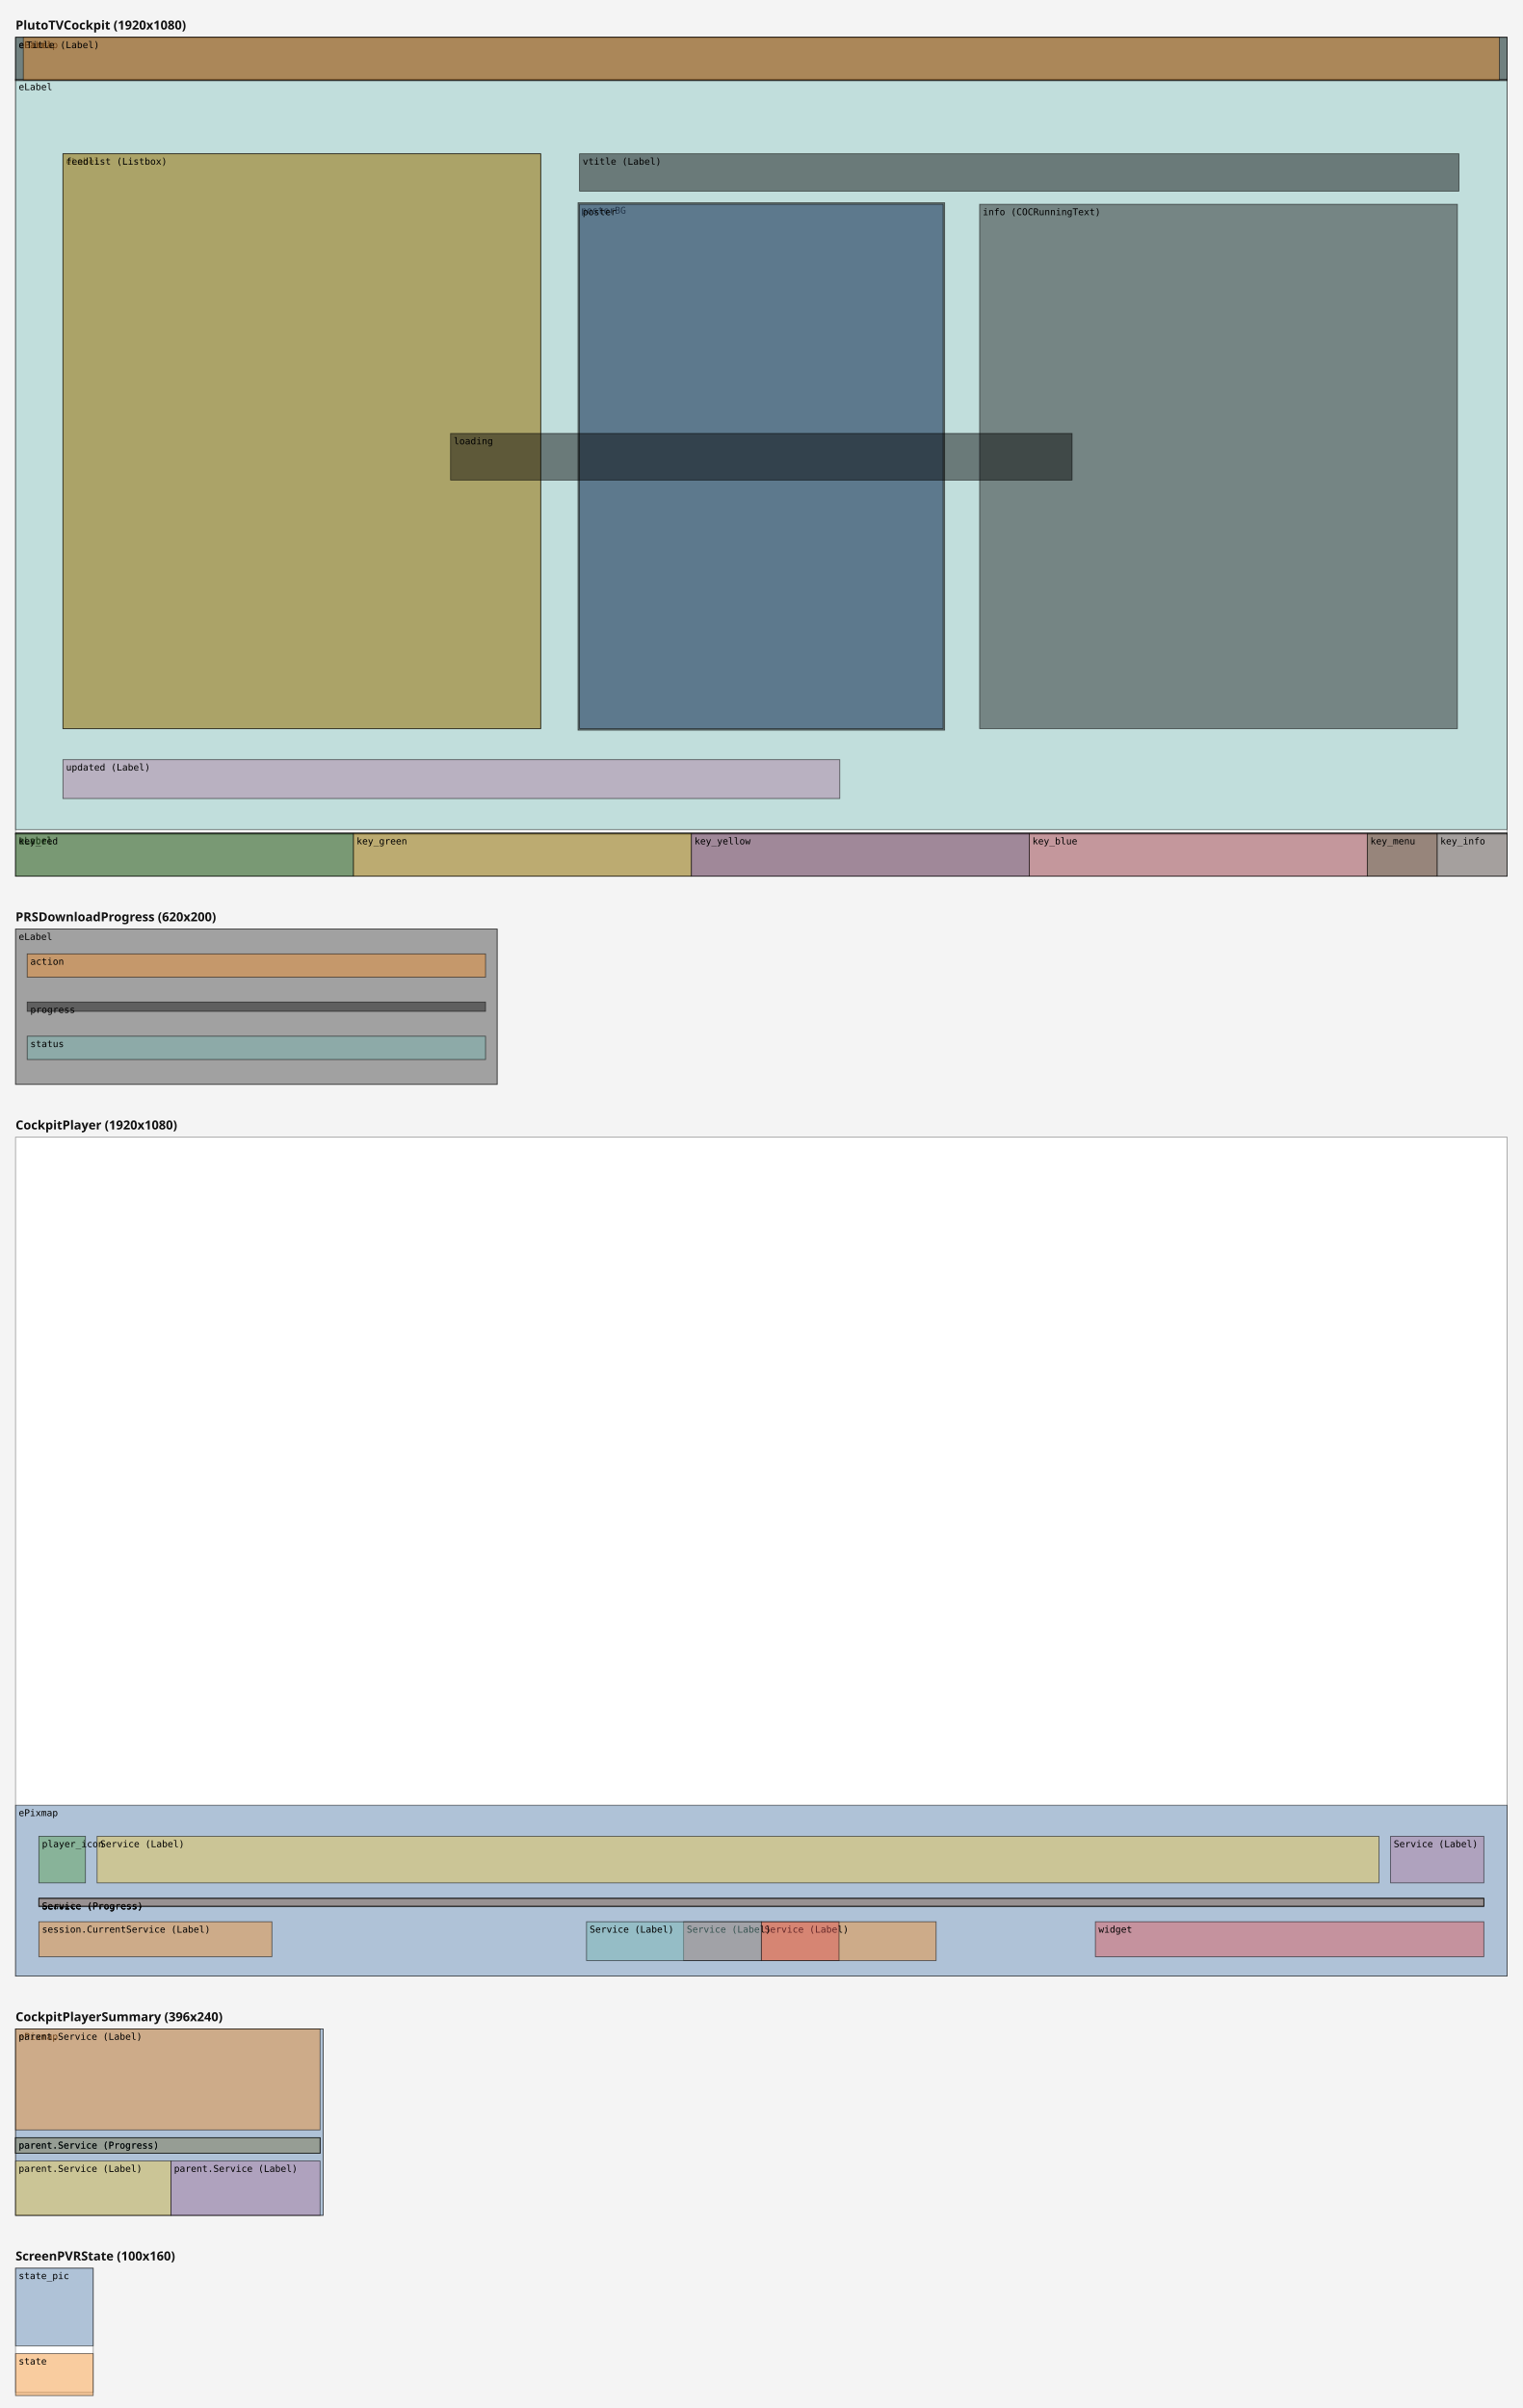
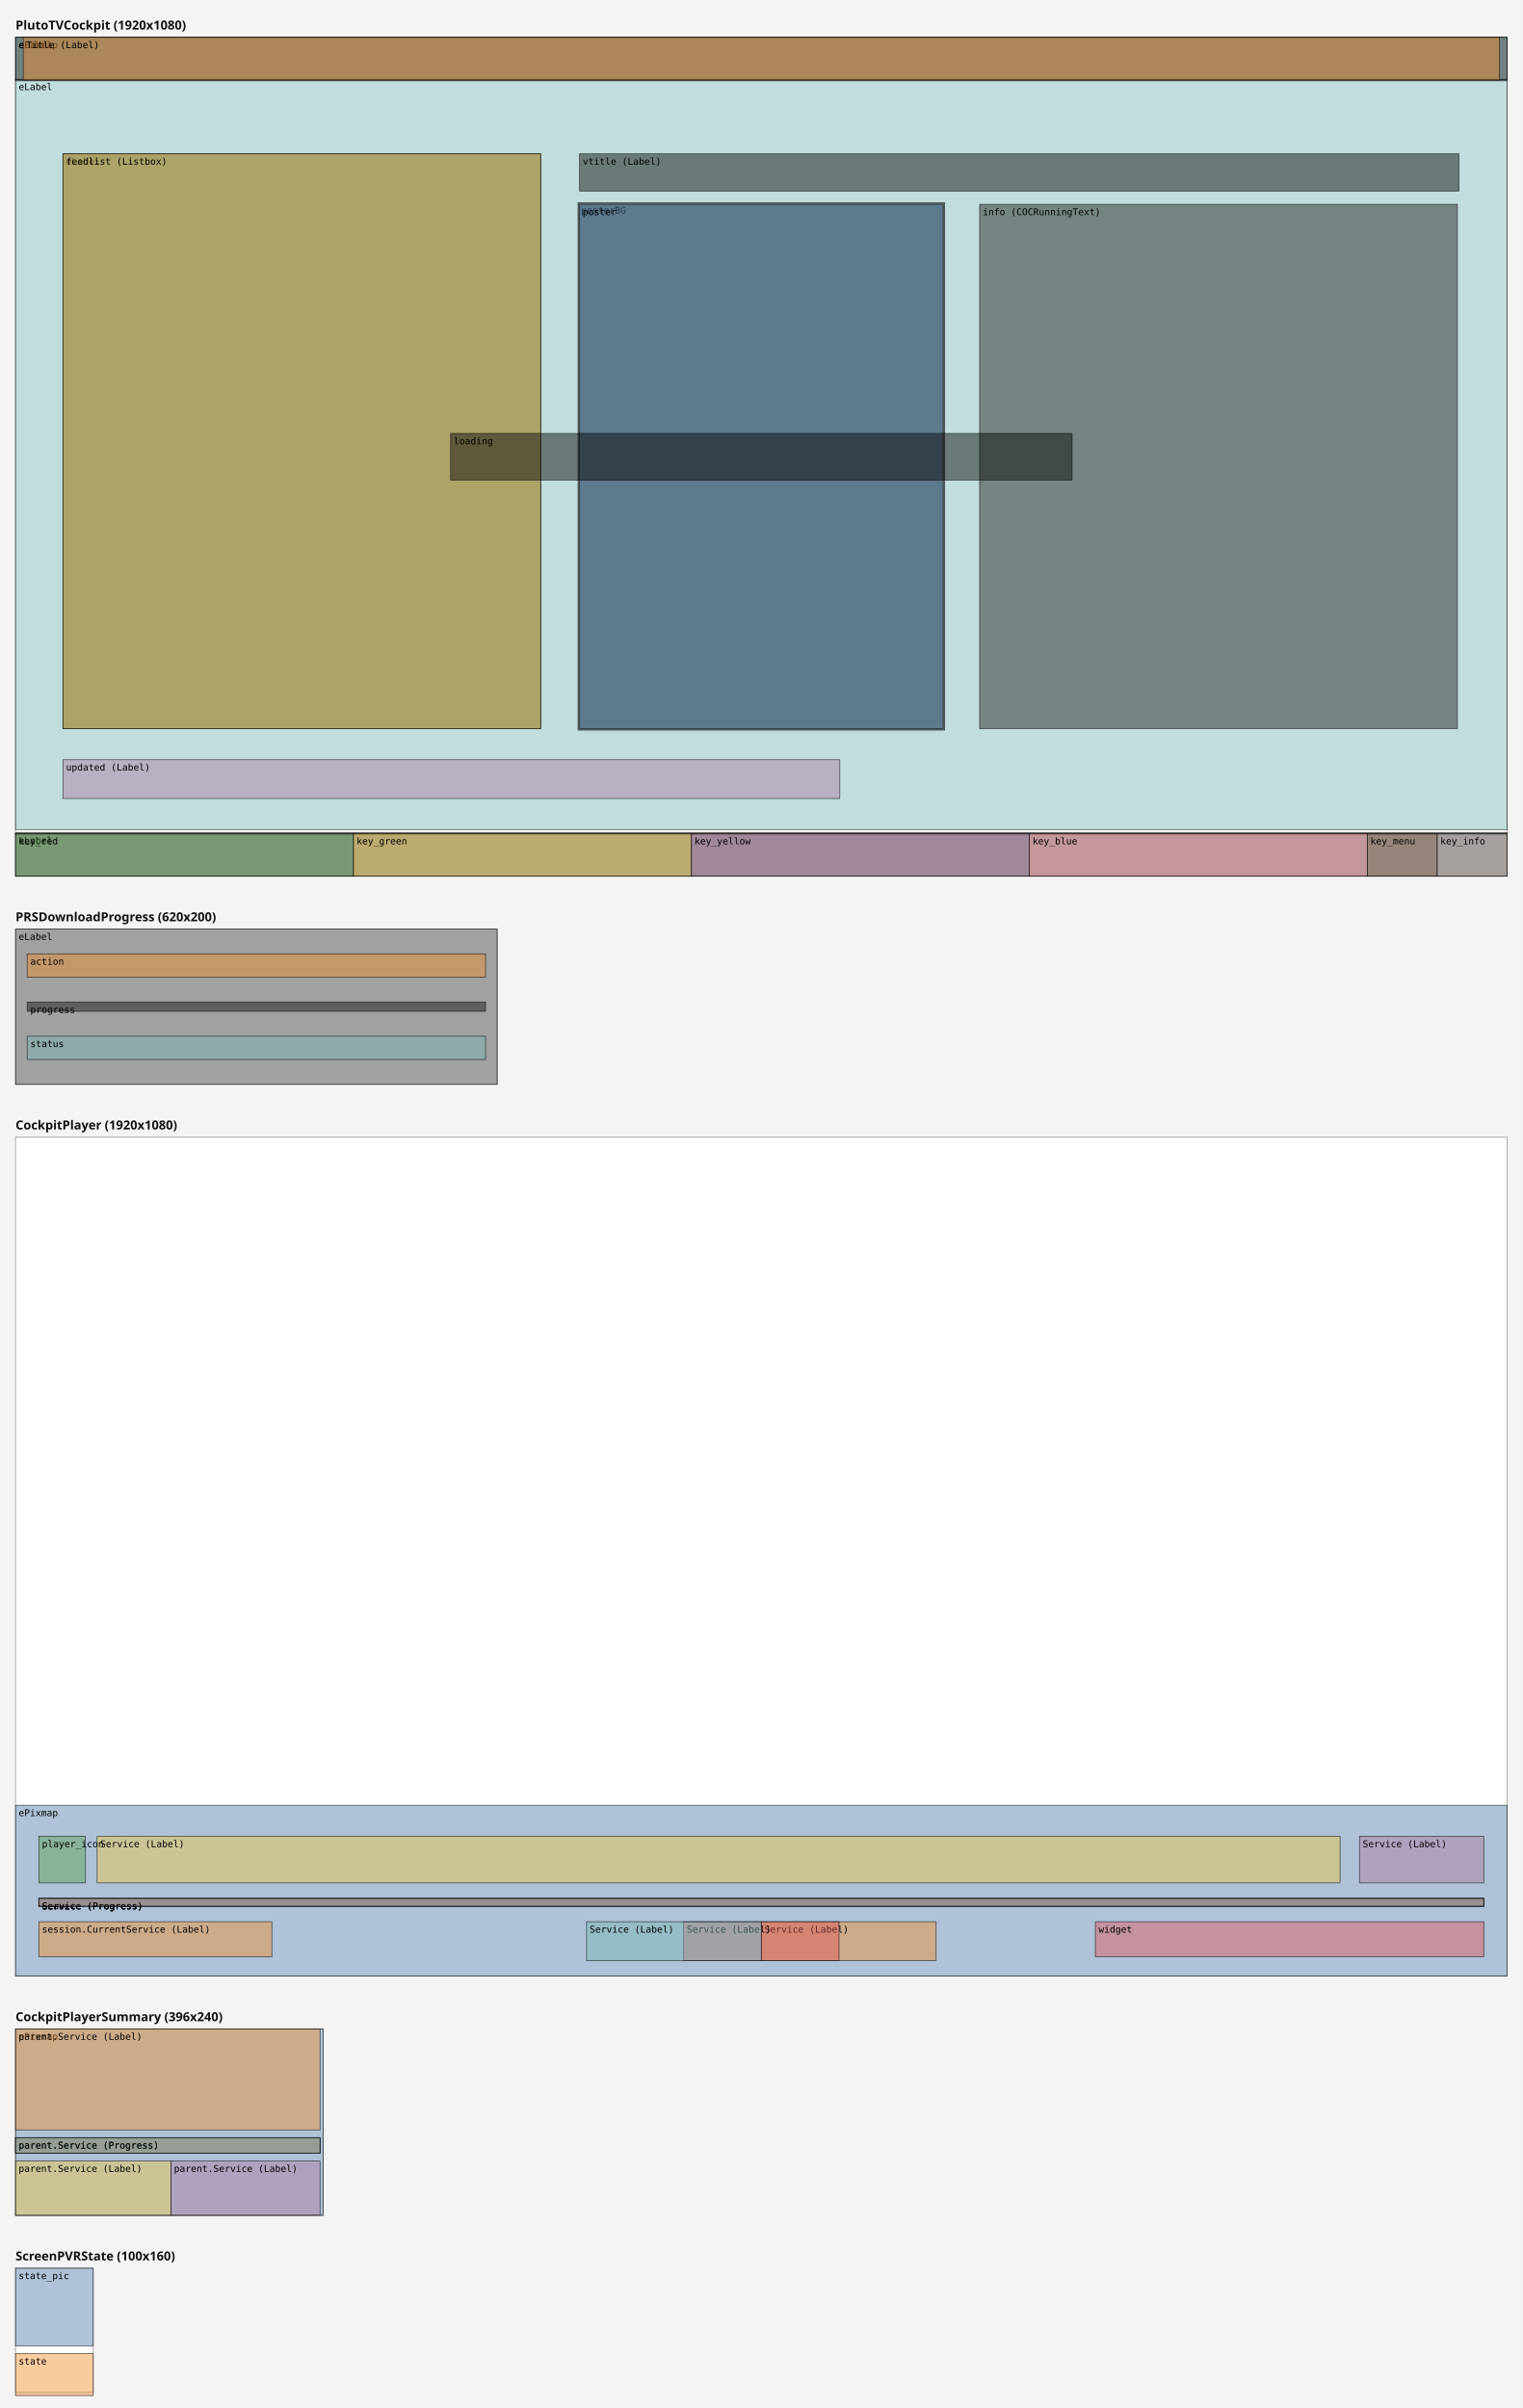
<svg xmlns="http://www.w3.org/2000/svg" width="1960" height="3100" viewBox="0 0 1960 3100">
  <rect x="0" y="0" width="1960" height="3100" fill="#f4f4f4" />
  <text x="20" y="38" font-family="sans-serif" font-size="16" font-weight="bold" fill="#111111">PlutoTVCockpit (1920x1080)</text>
  <g data-screen="0" transform="translate(20,48)">
    <rect x="0" y="0" width="1920" height="1080" fill="#ffffff" stroke="#999999" stroke-width="1" />
    <g>
      <rect data-ref="0:3" x="0" y="0" width="1920" height="1020" fill="#76b7b2" fill-opacity="0.45" stroke="#000000" stroke-opacity="0.6" stroke-width="1" />
      <text x="4" y="14" font-family="monospace" font-size="12" fill="#000000">ePixmap</text>
    </g>
    <g>
      <rect data-ref="0:0" x="0" y="0" width="1920" height="55" fill="#101010" fill-opacity="0.45" stroke="#000000" stroke-opacity="0.6" stroke-width="1" />
      <text x="4" y="14" font-family="monospace" font-size="12" fill="#000000">eLabel</text>
    </g>
    <g>
      <rect data-ref="0:2" x="0" y="54" width="1920" height="2" fill="#404040" fill-opacity="0.45" stroke="#000000" stroke-opacity="0.6" stroke-width="1" />
      <text x="4" y="68" font-family="monospace" font-size="12" fill="#000000">eLabel</text>
    </g>
    <g>
      <rect data-ref="0:12" x="0" y="1024" width="1920" height="2" fill="#404040" fill-opacity="0.45" stroke="#000000" stroke-opacity="0.6" stroke-width="1" />
      <text x="4" y="1038" font-family="monospace" font-size="12" fill="#000000">eLabel</text>
    </g>
    <g>
      <rect data-ref="0:13" x="0" y="1025" width="1920" height="55" fill="#101010" fill-opacity="0.45" stroke="#000000" stroke-opacity="0.6" stroke-width="1" />
      <text x="4" y="1039" font-family="monospace" font-size="12" fill="#000000">eLabel</text>
    </g>
    <g>
      <rect data-ref="0:1" x="10" y="0" width="1900" height="55" fill="#f28e2b" fill-opacity="0.45" stroke="#000000" stroke-opacity="0.6" stroke-width="1" />
      <text x="14" y="14" font-family="monospace" font-size="12" fill="#000000">Title (Label)</text>
    </g>
    <g>
      <rect data-ref="0:4" x="61" y="150" width="615" height="740" fill="#1a1a1a" fill-opacity="0.45" stroke="#000000" stroke-opacity="0.6" stroke-width="1" />
      <text x="65" y="164" font-family="monospace" font-size="12" fill="#000000">eLabel</text>
    </g>
    <g>
      <rect data-ref="0:14" x="0" y="1025" width="435" height="55" fill="#59a14f" fill-opacity="0.45" stroke="#000000" stroke-opacity="0.6" stroke-width="1" />
      <text x="4" y="1039" font-family="monospace" font-size="12" fill="#000000">key_red</text>
    </g>
    <g>
      <rect data-ref="0:15" x="435" y="1025" width="435" height="55" fill="#edc948" fill-opacity="0.45" stroke="#000000" stroke-opacity="0.6" stroke-width="1" />
      <text x="439" y="1039" font-family="monospace" font-size="12" fill="#000000">key_green</text>
    </g>
    <g>
      <rect data-ref="0:16" x="870" y="1025" width="435" height="55" fill="#b07aa1" fill-opacity="0.45" stroke="#000000" stroke-opacity="0.6" stroke-width="1" />
      <text x="874" y="1039" font-family="monospace" font-size="12" fill="#000000">key_yellow</text>
    </g>
    <g>
      <rect data-ref="0:17" x="1305" y="1025" width="435" height="55" fill="#ff9da7" fill-opacity="0.45" stroke="#000000" stroke-opacity="0.6" stroke-width="1" />
      <text x="1309" y="1039" font-family="monospace" font-size="12" fill="#000000">key_blue</text>
    </g>
    <g>
      <rect data-ref="0:18" x="1740" y="1025" width="90" height="55" fill="#9c755f" fill-opacity="0.45" stroke="#000000" stroke-opacity="0.6" stroke-width="1" />
      <text x="1744" y="1039" font-family="monospace" font-size="12" fill="#000000">key_menu</text>
    </g>
    <g>
      <rect data-ref="0:19" x="1830" y="1025" width="90" height="55" fill="#bab0ac" fill-opacity="0.45" stroke="#000000" stroke-opacity="0.6" stroke-width="1" />
      <text x="1834" y="1039" font-family="monospace" font-size="12" fill="#000000">key_info</text>
    </g>
    <g>
      <rect data-ref="0:9" x="724" y="213" width="472" height="679" fill="#000000" fill-opacity="0.45" stroke="#000000" stroke-opacity="0.6" stroke-width="1" />
      <text x="728" y="227" font-family="monospace" font-size="12" fill="#000000">posterBG</text>
    </g>
    <g>
      <rect data-ref="0:5" x="61" y="150" width="615" height="740" fill="#edc948" fill-opacity="0.45" stroke="#000000" stroke-opacity="0.6" stroke-width="1" />
      <text x="65" y="164" font-family="monospace" font-size="12" fill="#000000">feedlist (Listbox)</text>
    </g>
    <g>
      <rect data-ref="0:6" x="61" y="930" width="1000" height="50" fill="#b07aa1" fill-opacity="0.45" stroke="#000000" stroke-opacity="0.6" stroke-width="1" />
      <text x="65" y="944" font-family="monospace" font-size="12" fill="#000000">updated (Label)</text>
    </g>
    <g>
      <rect data-ref="0:8" x="726" y="150" width="1132" height="48" fill="#000000" fill-opacity="0.45" stroke="#000000" stroke-opacity="0.6" stroke-width="1" />
      <text x="730" y="164" font-family="monospace" font-size="12" fill="#000000">vtitle (Label)</text>
    </g>
    <g>
      <rect data-ref="0:10" x="726" y="215" width="468" height="675" fill="#4e79a7" fill-opacity="0.45" stroke="#000000" stroke-opacity="0.6" stroke-width="1" />
      <text x="730" y="229" font-family="monospace" font-size="12" fill="#000000">poster</text>
    </g>
    <g>
      <rect data-ref="0:11" x="1241" y="215" width="615" height="675" fill="#1a1a1a" fill-opacity="0.45" stroke="#000000" stroke-opacity="0.6" stroke-width="1" />
      <text x="1245" y="229" font-family="monospace" font-size="12" fill="#000000">info (COCRunningText)</text>
    </g>
    <g>
      <rect data-ref="0:7" x="560" y="510" width="800" height="60" fill="#000000" fill-opacity="0.45" stroke="#000000" stroke-opacity="0.6" stroke-width="1" />
      <text x="564" y="524" font-family="monospace" font-size="12" fill="#000000">loading</text>
    </g>
  </g>
  <text x="20" y="1186" font-family="sans-serif" font-size="16" font-weight="bold" fill="#111111">PRSDownloadProgress (620x200)</text>
  <g data-screen="1" transform="translate(20,1196)">
    <rect x="0" y="0" width="620" height="200" fill="#ffffff" stroke="#999999" stroke-width="1" />
    <g>
      <rect data-ref="1:0" x="0" y="0" width="620" height="200" fill="#303030" fill-opacity="0.45" stroke="#000000" stroke-opacity="0.6" stroke-width="1" />
      <text x="4" y="14" font-family="monospace" font-size="12" fill="#000000">eLabel</text>
    </g>
    <g>
      <rect data-ref="1:1" x="15" y="32" width="590" height="30" fill="#f28e2b" fill-opacity="0.45" stroke="#000000" stroke-opacity="0.6" stroke-width="1" />
      <text x="19" y="46" font-family="monospace" font-size="12" fill="#000000">action</text>
    </g>
    <g>
      <rect data-ref="1:3" x="15" y="138" width="590" height="30" fill="#76b7b2" fill-opacity="0.45" stroke="#000000" stroke-opacity="0.6" stroke-width="1" />
      <text x="19" y="152" font-family="monospace" font-size="12" fill="#000000">status</text>
    </g>
    <g>
      <rect data-ref="1:2" x="15" y="94" width="590" height="12" fill="#101010" fill-opacity="0.45" stroke="#000000" stroke-opacity="0.6" stroke-width="1" />
      <text x="19" y="108" font-family="monospace" font-size="12" fill="#000000">progress</text>
    </g>
  </g>
  <text x="20" y="1454" font-family="sans-serif" font-size="16" font-weight="bold" fill="#111111">CockpitPlayer (1920x1080)</text>
  <g data-screen="2" transform="translate(20,1464)">
    <rect x="0" y="0" width="1920" height="1080" fill="#ffffff" stroke="#999999" stroke-width="1" />
    <g>
      <rect data-ref="2:0" x="0" y="860" width="1920" height="220" fill="#4e79a7" fill-opacity="0.45" stroke="#000000" stroke-opacity="0.6" stroke-width="1" />
      <text x="4" y="874" font-family="monospace" font-size="12" fill="#000000">ePixmap</text>
    </g>
    <g>
      <rect data-ref="2:1" x="960" y="1010" width="225" height="50" fill="#f28e2b" fill-opacity="0.45" stroke="#000000" stroke-opacity="0.6" stroke-width="1" />
      <text x="964" y="1024" font-family="monospace" font-size="12" fill="#000000">Service (Label)</text>
    </g>
    <g>
      <rect data-ref="2:2" x="860" y="1010" width="200" height="50" fill="#e15759" fill-opacity="0.45" stroke="#000000" stroke-opacity="0.6" stroke-width="1" />
      <text x="864" y="1024" font-family="monospace" font-size="12" fill="#000000">Service (Label)</text>
    </g>
    <g>
      <rect data-ref="2:3" x="735" y="1010" width="225" height="50" fill="#76b7b2" fill-opacity="0.45" stroke="#000000" stroke-opacity="0.6" stroke-width="1" />
      <text x="739" y="1024" font-family="monospace" font-size="12" fill="#000000">Service (Label)</text>
    </g>
    <g>
-       <rect data-ref="2:5" x="105" y="900" width="1650" height="60" fill="#edc948" fill-opacity="0.45" stroke="#000000" stroke-opacity="0.6" stroke-width="1" />
+       <rect data-ref="2:5" x="105" y="900" width="1600" height="60" fill="#edc948" fill-opacity="0.45" stroke="#000000" stroke-opacity="0.6" stroke-width="1" />
      <text x="109" y="914" font-family="monospace" font-size="12" fill="#000000">Service (Label)</text>
    </g>
    <g>
-       <rect data-ref="2:6" x="1770" y="900" width="120" height="60" fill="#b07aa1" fill-opacity="0.45" stroke="#000000" stroke-opacity="0.6" stroke-width="1" />
-       <text x="1774" y="914" font-family="monospace" font-size="12" fill="#000000">Service (Label)</text>
+       <rect data-ref="2:6" x="1730" y="900" width="160" height="60" fill="#b07aa1" fill-opacity="0.45" stroke="#000000" stroke-opacity="0.6" stroke-width="1" />
+       <text x="1734" y="914" font-family="monospace" font-size="12" fill="#000000">Service (Label)</text>
    </g>
    <g>
      <rect data-ref="2:7" x="30" y="980" width="1860" height="10" fill="#303030" fill-opacity="0.45" stroke="#000000" stroke-opacity="0.6" stroke-width="1" />
      <text x="34" y="994" font-family="monospace" font-size="12" fill="#000000">eLabel</text>
    </g>
    <g>
      <rect data-ref="2:10" x="30" y="980" width="1860" height="10" fill="#4e79a7" fill-opacity="0.45" stroke="#000000" stroke-opacity="0.6" stroke-width="1" />
      <text x="34" y="994" font-family="monospace" font-size="12" fill="#000000">Service (Progress)</text>
    </g>
    <g>
      <rect data-ref="2:4" x="30" y="900" width="60" height="60" fill="#59a14f" fill-opacity="0.45" stroke="#000000" stroke-opacity="0.6" stroke-width="1" />
      <text x="34" y="914" font-family="monospace" font-size="12" fill="#000000">player_icon</text>
    </g>
    <g>
      <rect data-ref="2:8" x="30" y="980" width="1860" height="10" fill="#9c755f" fill-opacity="0.45" stroke="#000000" stroke-opacity="0.6" stroke-width="1" />
      <text x="34" y="994" font-family="monospace" font-size="12" fill="#000000">Service (Progress)</text>
    </g>
    <g>
      <rect data-ref="2:11" x="30" y="1010" width="300" height="45" fill="#f28e2b" fill-opacity="0.45" stroke="#000000" stroke-opacity="0.6" stroke-width="1" />
      <text x="34" y="1024" font-family="monospace" font-size="12" fill="#000000">session.CurrentService (Label)</text>
    </g>
    <g>
      <rect data-ref="2:9" x="30" y="980" width="1860" height="10" fill="#bab0ac" fill-opacity="0.45" stroke="#000000" stroke-opacity="0.6" stroke-width="1" />
      <text x="34" y="994" font-family="monospace" font-size="12" fill="#000000">Service (Progress)</text>
    </g>
    <g>
      <rect data-ref="2:12" x="1390" y="1010" width="500" height="45" fill="#e15759" fill-opacity="0.45" stroke="#000000" stroke-opacity="0.6" stroke-width="1" />
      <text x="1394" y="1024" font-family="monospace" font-size="12" fill="#000000">widget</text>
    </g>
  </g>
  <text x="20" y="2602" font-family="sans-serif" font-size="16" font-weight="bold" fill="#111111">CockpitPlayerSummary (396x240)</text>
  <g data-screen="3" transform="translate(20,2612)">
    <rect x="0" y="0" width="396" height="240" fill="#ffffff" stroke="#999999" stroke-width="1" />
    <g>
      <rect data-ref="3:0" x="0" y="0" width="396" height="240" fill="#4e79a7" fill-opacity="0.45" stroke="#000000" stroke-opacity="0.6" stroke-width="1" />
      <text x="4" y="14" font-family="monospace" font-size="12" fill="#000000">ePixmap</text>
    </g>
    <g>
      <rect data-ref="3:1" x="0" y="0" width="392" height="130" fill="#f28e2b" fill-opacity="0.45" stroke="#000000" stroke-opacity="0.6" stroke-width="1" />
      <text x="4" y="14" font-family="monospace" font-size="12" fill="#000000">parent.Service (Label)</text>
    </g>
    <g>
      <rect data-ref="3:5" x="0" y="170" width="200" height="70" fill="#edc948" fill-opacity="0.45" stroke="#000000" stroke-opacity="0.6" stroke-width="1" />
      <text x="4" y="184" font-family="monospace" font-size="12" fill="#000000">parent.Service (Label)</text>
    </g>
    <g>
      <rect data-ref="3:6" x="200" y="170" width="192" height="70" fill="#b07aa1" fill-opacity="0.45" stroke="#000000" stroke-opacity="0.6" stroke-width="1" />
      <text x="204" y="184" font-family="monospace" font-size="12" fill="#000000">parent.Service (Label)</text>
    </g>
    <g>
      <rect data-ref="3:4" x="0" y="140" width="392" height="20" fill="#59a14f" fill-opacity="0.45" stroke="#000000" stroke-opacity="0.6" stroke-width="1" />
      <text x="4" y="154" font-family="monospace" font-size="12" fill="#000000">parent.Service (Progress)</text>
    </g>
    <g>
      <rect data-ref="3:2" x="0" y="140" width="392" height="20" fill="#e15759" fill-opacity="0.45" stroke="#000000" stroke-opacity="0.6" stroke-width="1" />
      <text x="4" y="154" font-family="monospace" font-size="12" fill="#000000">parent.Service (Progress)</text>
    </g>
    <g>
      <rect data-ref="3:3" x="0" y="140" width="392" height="20" fill="#76b7b2" fill-opacity="0.45" stroke="#000000" stroke-opacity="0.6" stroke-width="1" />
      <text x="4" y="154" font-family="monospace" font-size="12" fill="#000000">parent.Service (Progress)</text>
    </g>
  </g>
  <text x="20" y="2910" font-family="sans-serif" font-size="16" font-weight="bold" fill="#111111">ScreenPVRState (100x160)</text>
  <g data-screen="4" transform="translate(20,2920)">
    <rect x="0" y="0" width="100" height="160" fill="#ffffff" stroke="#999999" stroke-width="1" />
    <g>
      <rect data-ref="4:0" x="0" y="0" width="100" height="100" fill="#4e79a7" fill-opacity="0.45" stroke="#000000" stroke-opacity="0.6" stroke-width="1" />
      <text x="4" y="14" font-family="monospace" font-size="12" fill="#000000">state_pic</text>
    </g>
    <g>
      <rect data-ref="4:1" x="0" y="110" width="100" height="54" fill="#f28e2b" fill-opacity="0.45" stroke="#000000" stroke-opacity="0.6" stroke-width="1" />
      <text x="4" y="124" font-family="monospace" font-size="12" fill="#000000">state</text>
    </g>
  </g>
</svg>
